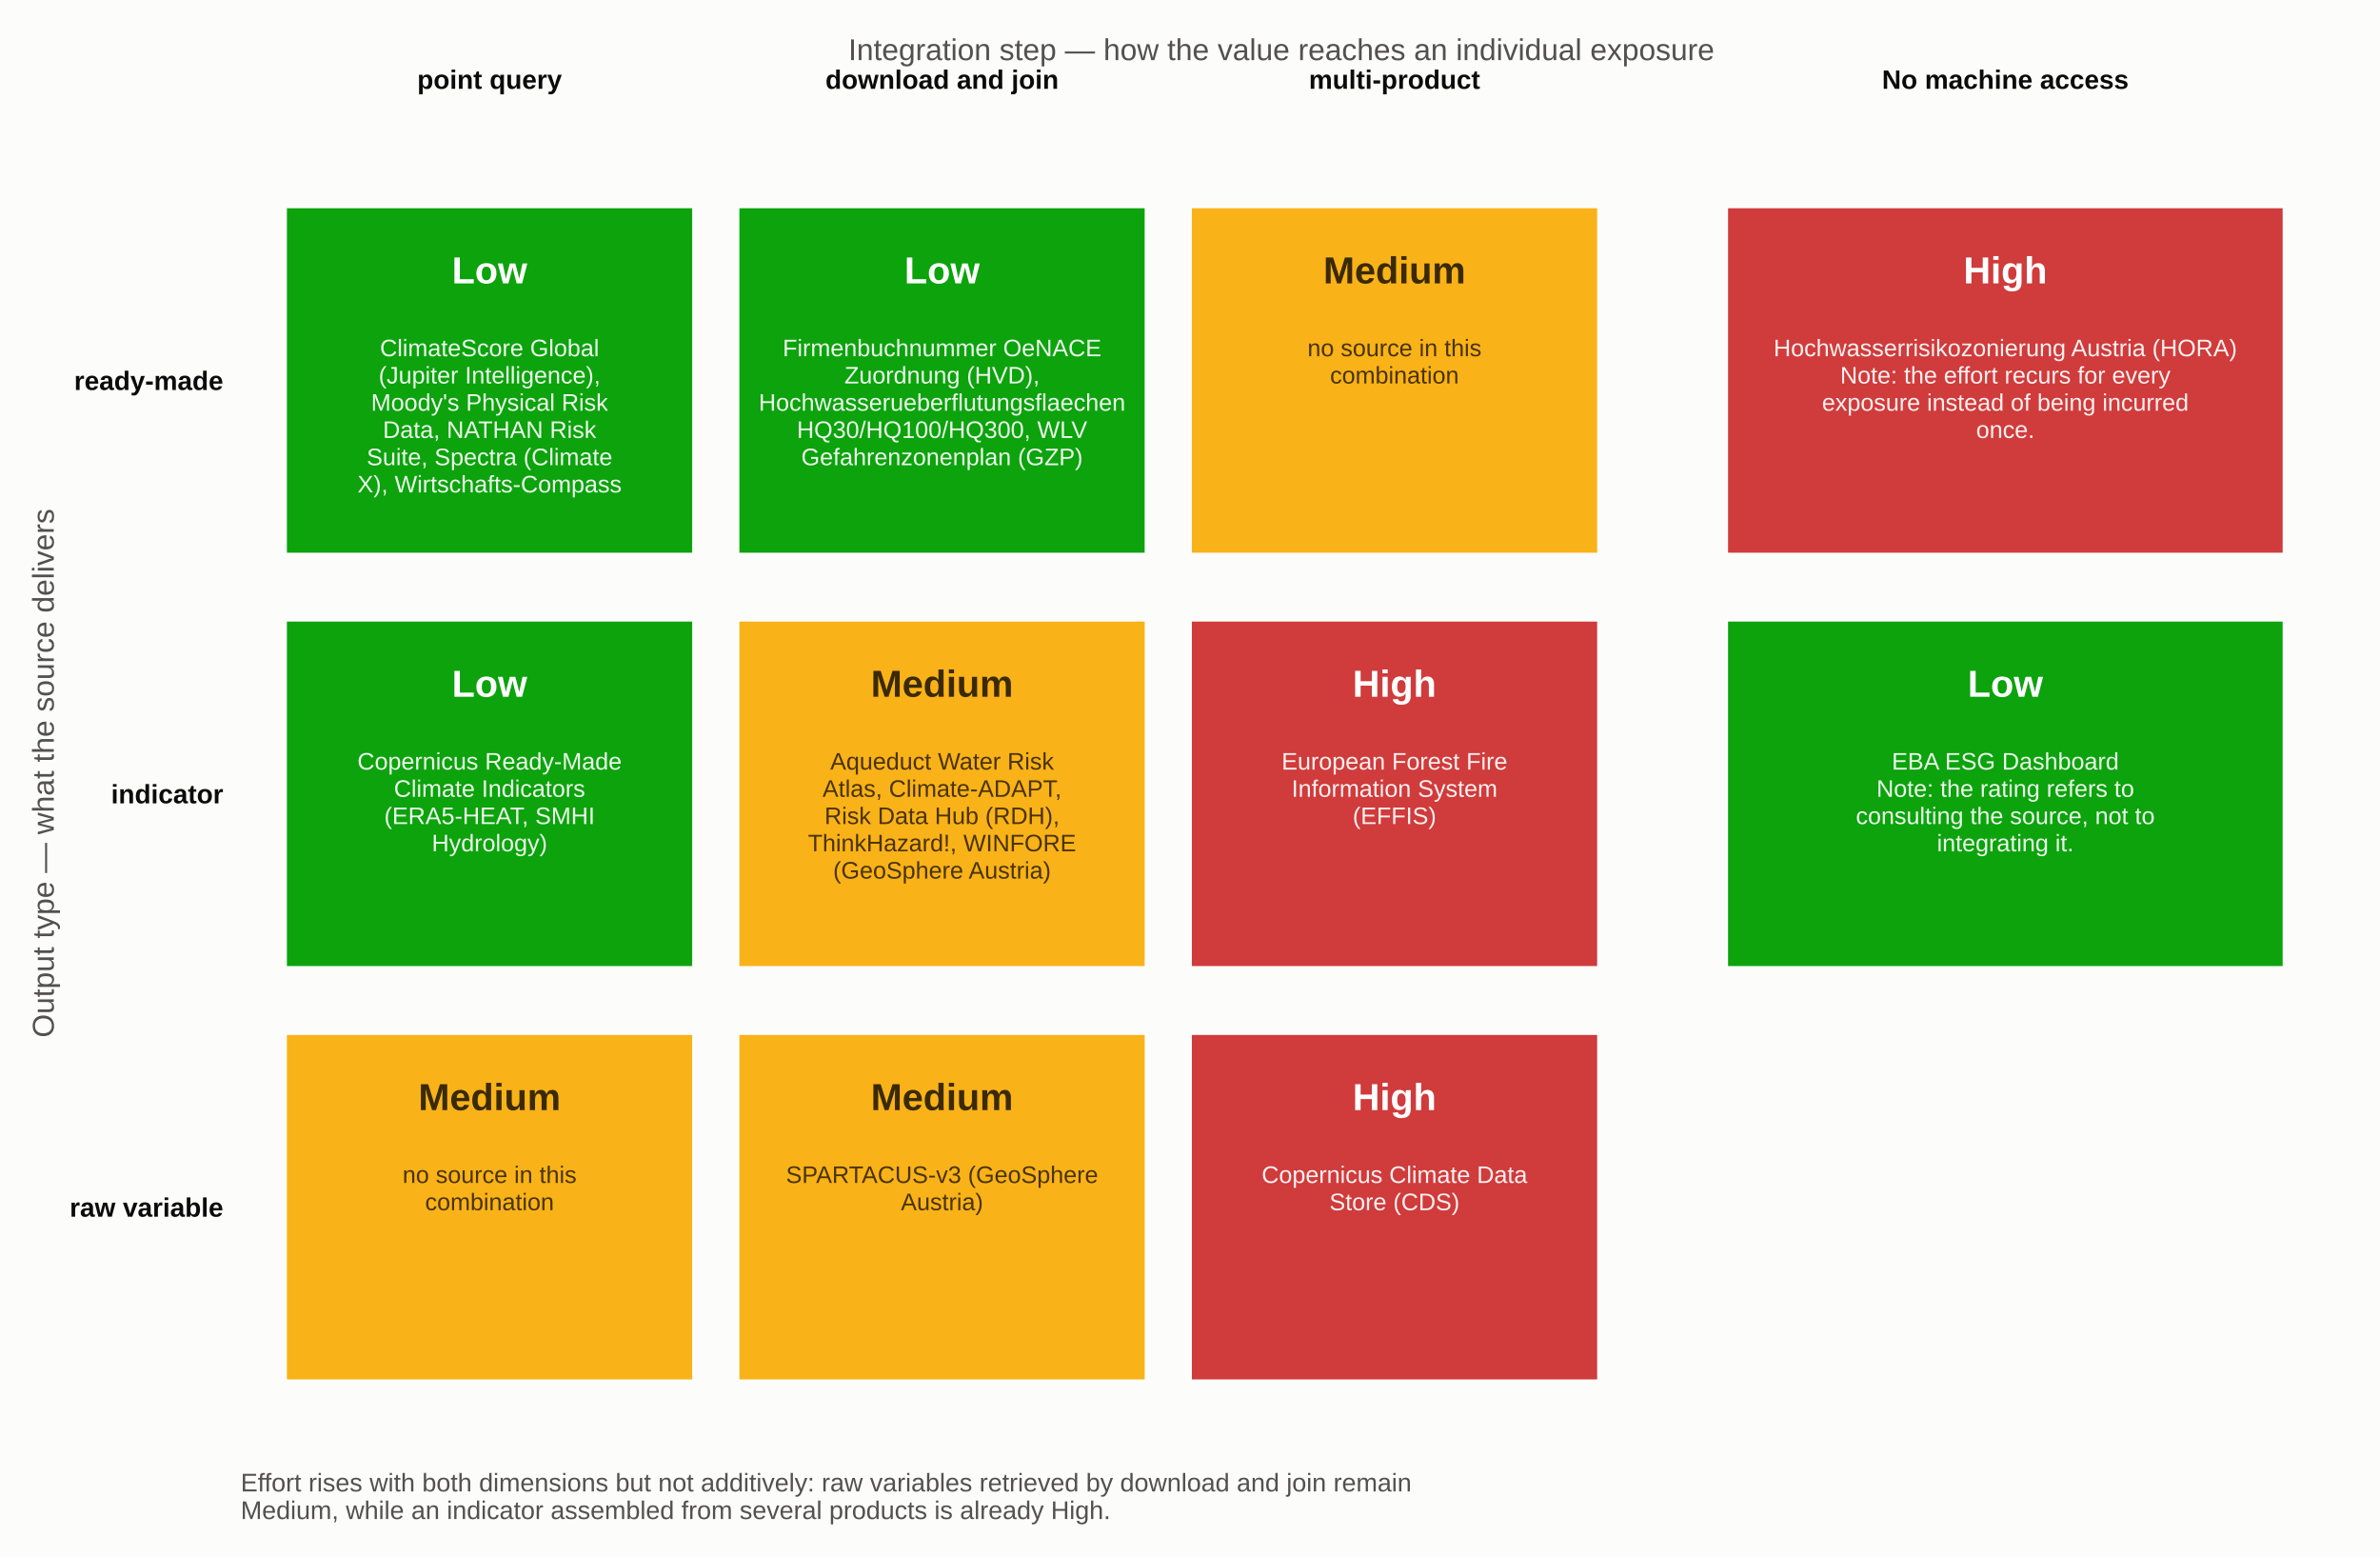
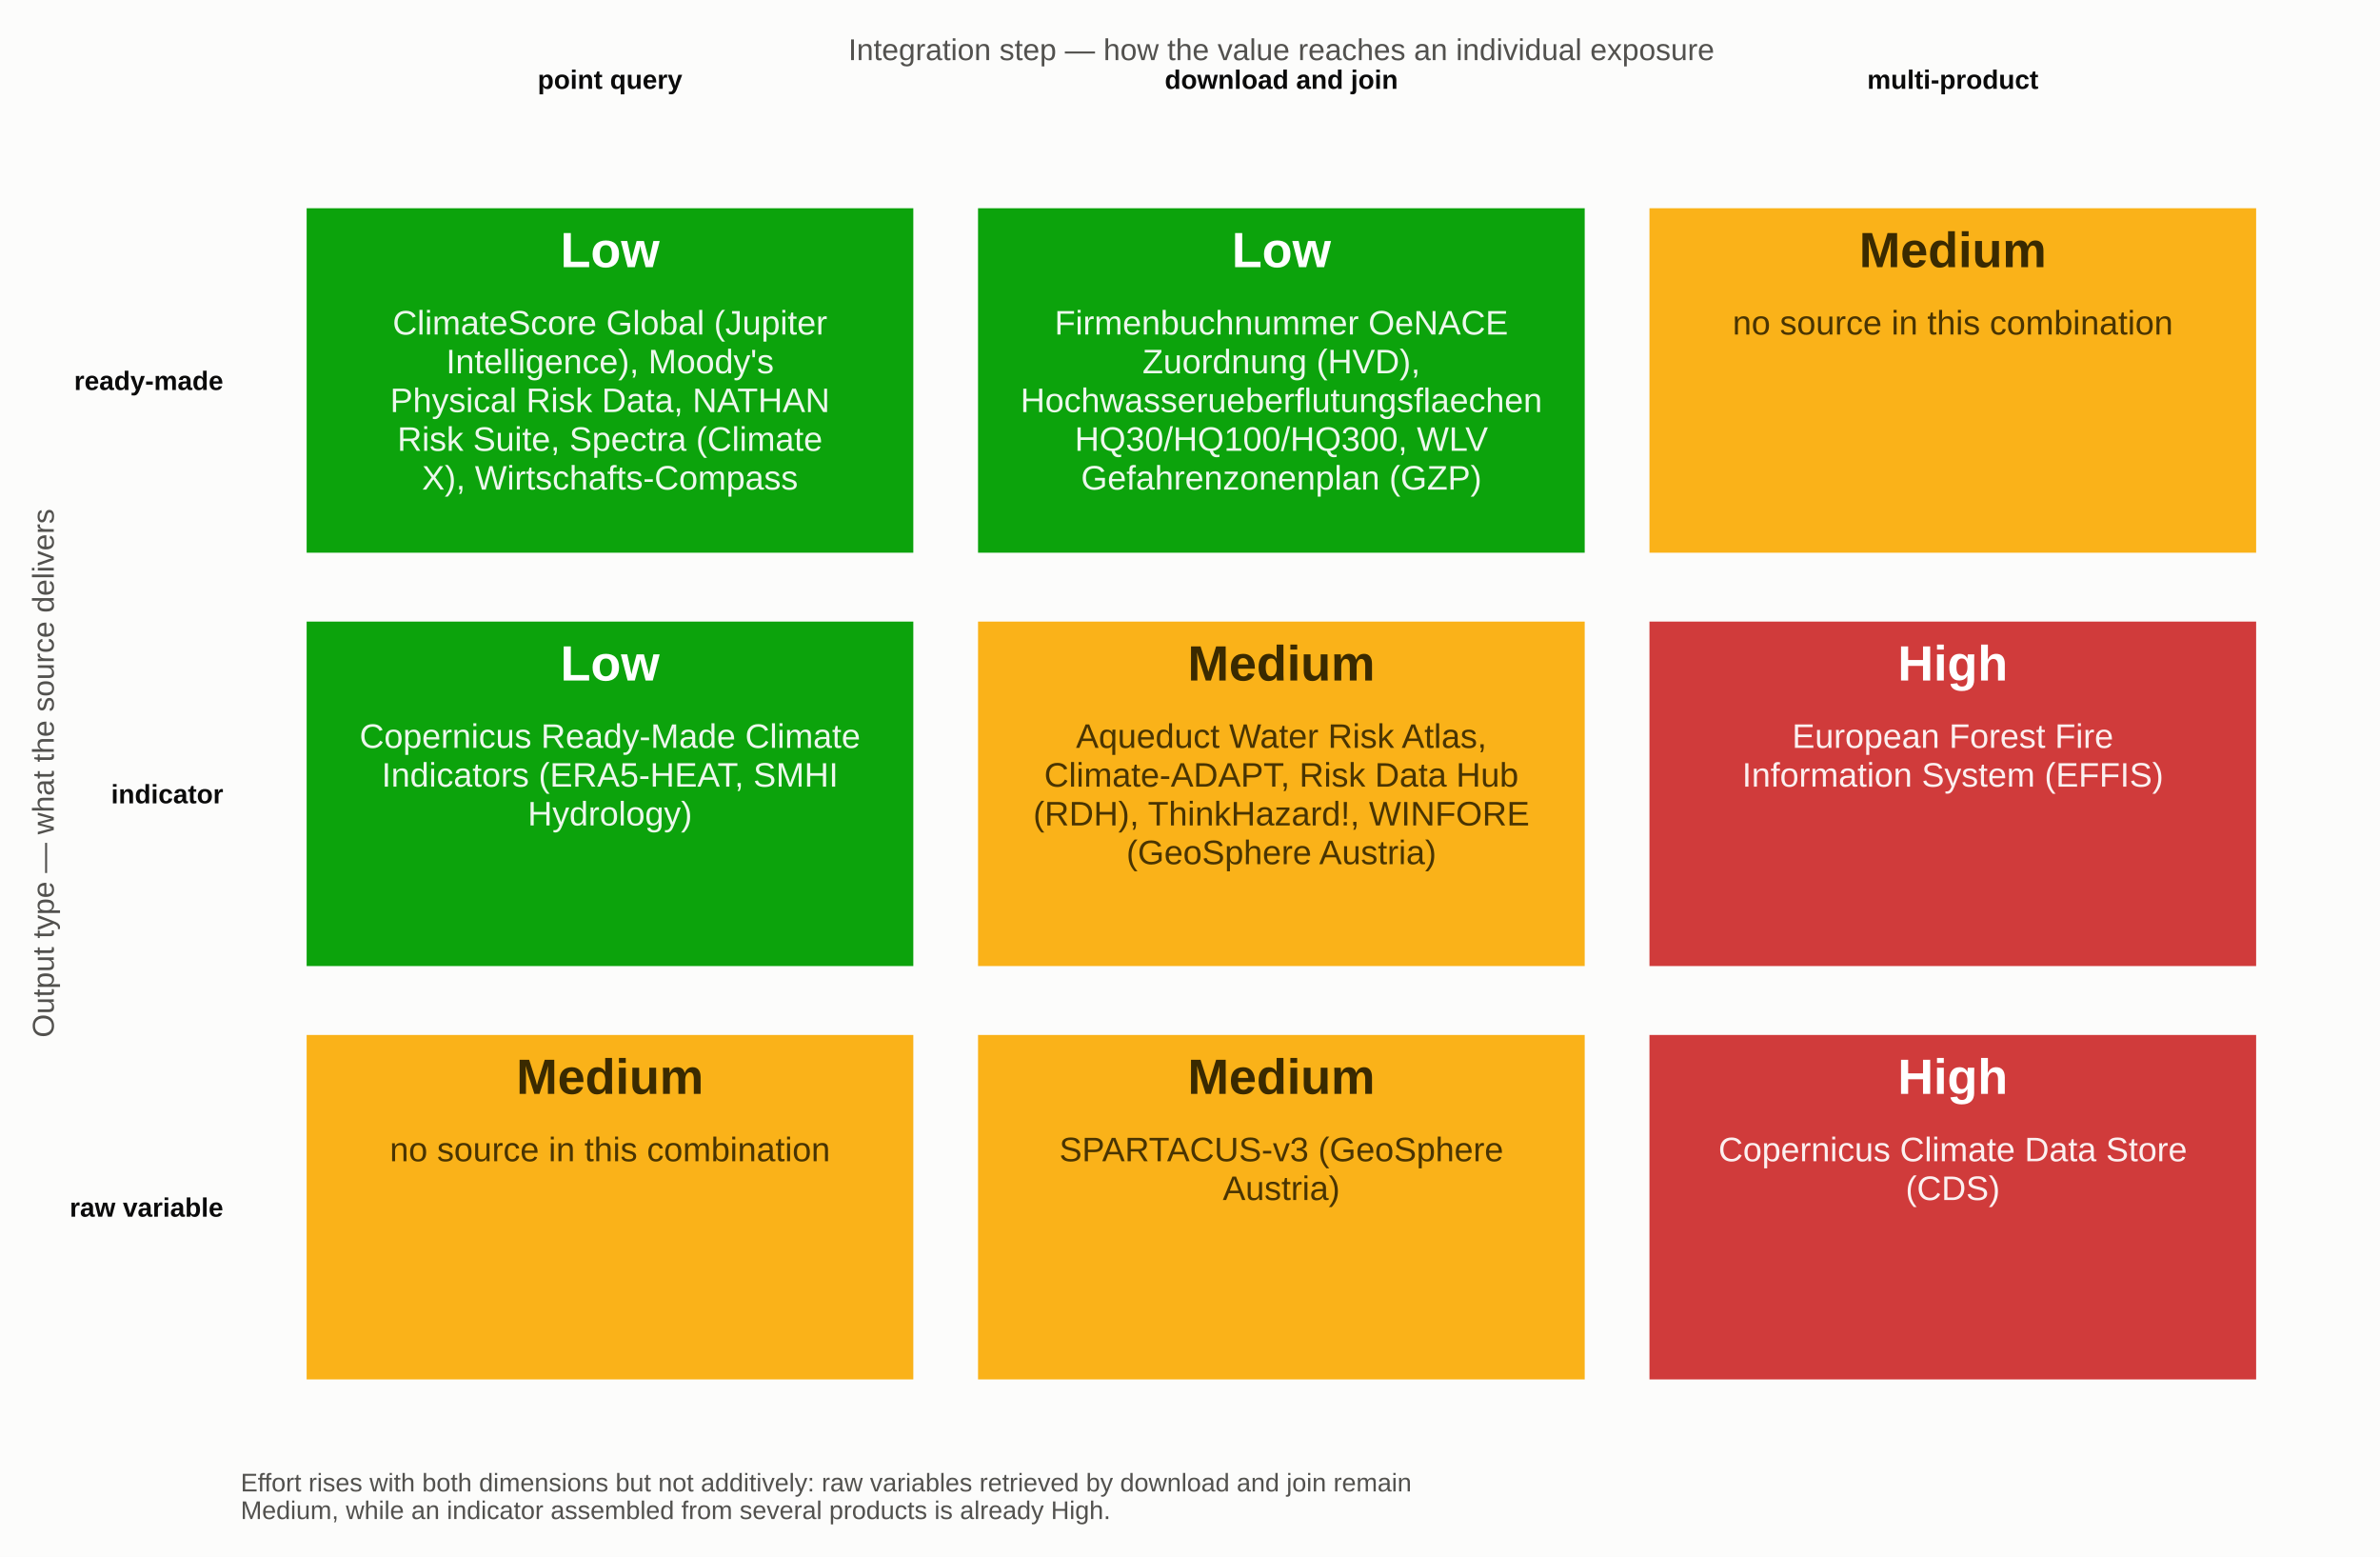
<svg xmlns="http://www.w3.org/2000/svg" width="737.01pt" height="481.89pt" viewBox="0 0 737.01 481.89">
  <g class="svglite">
    <defs>
      <style type="text/css">
    .svglite line, .svglite polyline, .svglite polygon, .svglite path, .svglite rect, .svglite circle {
      fill: none;
      stroke: #000000;
      stroke-linecap: round;
      stroke-linejoin: round;
      stroke-miterlimit: 10.00;
    }
    .svglite text {
      white-space: pre;
    }
    .svglite g.glyphgroup path {
      fill: inherit;
      stroke: none;
    }
  </style>
    </defs>
    <rect width="100%" height="100%" style="stroke: none; fill: #FFFFFF;" />
    <defs>
      <clipPath id="cpMC4wMHw3MzcuMDF8MC4wMHw0ODEuODk=">
        <rect x="0.00" y="0.00" width="737.01" height="481.89" />
      </clipPath>
    </defs>
    <g clip-path="url(#cpMC4wMHw3MzcuMDF8MC4wMHw0ODEuODk=)">
      <rect x="0.00" y="0" width="737.01" height="481.89" style="stroke-width: 1.16; stroke: none; fill: #FCFCFB;" />
      <rect x="74.53" y="34.60" width="644.54" height="409.49" style="stroke-width: 1.16; stroke: none; fill: #FCFCFB;" />
-       <rect x="227.26" y="190.72" width="128.91" height="110.05" style="stroke-width: 3.41; stroke: #FCFCFB; stroke-linecap: butt; stroke-linejoin: miter; fill: #FAB219;" />
-       <rect x="367.38" y="190.72" width="128.91" height="110.05" style="stroke-width: 3.41; stroke: #FCFCFB; stroke-linecap: butt; stroke-linejoin: miter; fill: #D03B3B;" />
-       <rect x="87.14" y="190.72" width="128.91" height="110.05" style="stroke-width: 3.41; stroke: #FCFCFB; stroke-linecap: butt; stroke-linejoin: miter; fill: #0CA30C;" />
-       <rect x="227.26" y="318.69" width="128.91" height="110.05" style="stroke-width: 3.41; stroke: #FCFCFB; stroke-linecap: butt; stroke-linejoin: miter; fill: #FAB219;" />
-       <rect x="367.38" y="318.69" width="128.91" height="110.05" style="stroke-width: 3.41; stroke: #FCFCFB; stroke-linecap: butt; stroke-linejoin: miter; fill: #D03B3B;" />
-       <rect x="87.14" y="318.69" width="128.91" height="110.05" style="stroke-width: 3.41; stroke: #FCFCFB; stroke-linecap: butt; stroke-linejoin: miter; fill: #FAB219;" />
-       <rect x="227.26" y="62.76" width="128.91" height="110.05" style="stroke-width: 3.41; stroke: #FCFCFB; stroke-linecap: butt; stroke-linejoin: miter; fill: #0CA30C;" />
-       <rect x="367.38" y="62.76" width="128.91" height="110.05" style="stroke-width: 3.41; stroke: #FCFCFB; stroke-linecap: butt; stroke-linejoin: miter; fill: #FAB219;" />
-       <rect x="87.14" y="62.76" width="128.91" height="110.05" style="stroke-width: 3.41; stroke: #FCFCFB; stroke-linecap: butt; stroke-linejoin: miter; fill: #0CA30C;" />
-       <rect x="533.42" y="190.72" width="175.15" height="110.05" style="stroke-width: 3.41; stroke: #FCFCFB; stroke-linecap: butt; stroke-linejoin: miter; fill: #0CA30C;" />
-       <rect x="533.42" y="62.76" width="175.15" height="110.05" style="stroke-width: 3.41; stroke: #FCFCFB; stroke-linecap: butt; stroke-linejoin: miter; fill: #D03B3B;" />
-       <text x="291.72" y="215.70" text-anchor="middle" style="font-size: 11.67px; font-weight: bold;fill: #3A2A00; font-family: &quot;Arial&quot;;" textLength="44.03px" lengthAdjust="spacingAndGlyphs">Medium</text>
-       <text x="431.83" y="215.70" text-anchor="middle" style="font-size: 11.67px; font-weight: bold;fill: #FFFFFF; font-family: &quot;Arial&quot;;" textLength="25.91px" lengthAdjust="spacingAndGlyphs">High</text>
-       <text x="151.60" y="215.70" text-anchor="middle" style="font-size: 11.67px; font-weight: bold;fill: #FFFFFF; font-family: &quot;Arial&quot;;" textLength="23.31px" lengthAdjust="spacingAndGlyphs">Low</text>
-       <text x="291.72" y="343.67" text-anchor="middle" style="font-size: 11.67px; font-weight: bold;fill: #3A2A00; font-family: &quot;Arial&quot;;" textLength="44.03px" lengthAdjust="spacingAndGlyphs">Medium</text>
-       <text x="431.83" y="343.67" text-anchor="middle" style="font-size: 11.67px; font-weight: bold;fill: #FFFFFF; font-family: &quot;Arial&quot;;" textLength="25.91px" lengthAdjust="spacingAndGlyphs">High</text>
-       <text x="151.60" y="343.67" text-anchor="middle" style="font-size: 11.67px; font-weight: bold;fill: #3A2A00; font-family: &quot;Arial&quot;;" textLength="44.03px" lengthAdjust="spacingAndGlyphs">Medium</text>
-       <text x="291.72" y="87.74" text-anchor="middle" style="font-size: 11.67px; font-weight: bold;fill: #FFFFFF; font-family: &quot;Arial&quot;;" textLength="23.31px" lengthAdjust="spacingAndGlyphs">Low</text>
-       <text x="431.83" y="87.74" text-anchor="middle" style="font-size: 11.67px; font-weight: bold;fill: #3A2A00; font-family: &quot;Arial&quot;;" textLength="44.03px" lengthAdjust="spacingAndGlyphs">Medium</text>
-       <text x="151.60" y="87.74" text-anchor="middle" style="font-size: 11.67px; font-weight: bold;fill: #FFFFFF; font-family: &quot;Arial&quot;;" textLength="23.31px" lengthAdjust="spacingAndGlyphs">Low</text>
-       <text x="620.99" y="215.70" text-anchor="middle" style="font-size: 11.67px; font-weight: bold;fill: #FFFFFF; font-family: &quot;Arial&quot;;" textLength="23.31px" lengthAdjust="spacingAndGlyphs">Low</text>
-       <text x="620.99" y="87.74" text-anchor="middle" style="font-size: 11.67px; font-weight: bold;fill: #FFFFFF; font-family: &quot;Arial&quot;;" textLength="25.91px" lengthAdjust="spacingAndGlyphs">High</text>
-       <text x="291.72" y="238.24" text-anchor="middle" style="font-size: 7.40px;fill: #3A2A00; fill-opacity: 0.92; font-family: &quot;Arial&quot;;" textLength="69.12px" lengthAdjust="spacingAndGlyphs">Aqueduct Water Risk</text>
-       <text x="291.72" y="246.68" text-anchor="middle" style="font-size: 7.40px;fill: #3A2A00; fill-opacity: 0.92; font-family: &quot;Arial&quot;;" textLength="73.89px" lengthAdjust="spacingAndGlyphs">Atlas, Climate-ADAPT,</text>
-       <text x="291.72" y="255.11" text-anchor="middle" style="font-size: 7.40px;fill: #3A2A00; fill-opacity: 0.92; font-family: &quot;Arial&quot;;" textLength="72.72px" lengthAdjust="spacingAndGlyphs">Risk Data Hub (RDH),</text>
-       <text x="291.72" y="263.54" text-anchor="middle" style="font-size: 7.40px;fill: #3A2A00; fill-opacity: 0.92; font-family: &quot;Arial&quot;;" textLength="82.95px" lengthAdjust="spacingAndGlyphs">ThinkHazard!, WINFORE</text>
-       <text x="291.72" y="271.98" text-anchor="middle" style="font-size: 7.40px;fill: #3A2A00; fill-opacity: 0.92; font-family: &quot;Arial&quot;;" textLength="67.38px" lengthAdjust="spacingAndGlyphs">(GeoSphere Austria)</text>
-       <text x="431.83" y="238.24" text-anchor="middle" style="font-size: 7.40px;fill: #FFFFFF; fill-opacity: 0.92; font-family: &quot;Arial&quot;;" textLength="69.83px" lengthAdjust="spacingAndGlyphs">European Forest Fire</text>
-       <text x="431.83" y="246.68" text-anchor="middle" style="font-size: 7.40px;fill: #FFFFFF; fill-opacity: 0.92; font-family: &quot;Arial&quot;;" textLength="63.64px" lengthAdjust="spacingAndGlyphs">Information System</text>
-       <text x="431.83" y="255.11" text-anchor="middle" style="font-size: 7.40px;fill: #FFFFFF; fill-opacity: 0.92; font-family: &quot;Arial&quot;;" textLength="25.86px" lengthAdjust="spacingAndGlyphs">(EFFIS)</text>
-       <text x="151.60" y="238.24" text-anchor="middle" style="font-size: 7.40px;fill: #FFFFFF; fill-opacity: 0.92; font-family: &quot;Arial&quot;;" textLength="81.78px" lengthAdjust="spacingAndGlyphs">Copernicus Ready-Made</text>
-       <text x="151.60" y="246.68" text-anchor="middle" style="font-size: 7.40px;fill: #FFFFFF; fill-opacity: 0.92; font-family: &quot;Arial&quot;;" textLength="59.14px" lengthAdjust="spacingAndGlyphs">Climate Indicators</text>
-       <text x="151.60" y="255.11" text-anchor="middle" style="font-size: 7.40px;fill: #FFFFFF; fill-opacity: 0.92; font-family: &quot;Arial&quot;;" textLength="65.14px" lengthAdjust="spacingAndGlyphs">(ERA5-HEAT, SMHI</text>
-       <text x="151.60" y="263.54" text-anchor="middle" style="font-size: 7.40px;fill: #FFFFFF; fill-opacity: 0.92; font-family: &quot;Arial&quot;;" textLength="35.77px" lengthAdjust="spacingAndGlyphs">Hydrology)</text>
-       <text x="291.72" y="366.21" text-anchor="middle" style="font-size: 7.40px;fill: #3A2A00; fill-opacity: 0.92; font-family: &quot;Arial&quot;;" textLength="96.52px" lengthAdjust="spacingAndGlyphs">SPARTACUS-v3 (GeoSphere</text>
-       <text x="291.72" y="374.64" text-anchor="middle" style="font-size: 7.40px;fill: #3A2A00; fill-opacity: 0.92; font-family: &quot;Arial&quot;;" textLength="25.47px" lengthAdjust="spacingAndGlyphs">Austria)</text>
-       <text x="431.83" y="366.21" text-anchor="middle" style="font-size: 7.40px;fill: #FFFFFF; fill-opacity: 0.92; font-family: &quot;Arial&quot;;" textLength="82.16px" lengthAdjust="spacingAndGlyphs">Copernicus Climate Data</text>
-       <text x="431.83" y="374.64" text-anchor="middle" style="font-size: 7.40px;fill: #FFFFFF; fill-opacity: 0.92; font-family: &quot;Arial&quot;;" textLength="40.25px" lengthAdjust="spacingAndGlyphs">Store (CDS)</text>
-       <text x="151.60" y="366.21" text-anchor="middle" style="font-size: 7.40px;fill: #3A2A00; fill-opacity: 0.92; font-family: &quot;Arial&quot;;" textLength="53.81px" lengthAdjust="spacingAndGlyphs">no source in this</text>
-       <text x="151.60" y="374.64" text-anchor="middle" style="font-size: 7.40px;fill: #3A2A00; fill-opacity: 0.92; font-family: &quot;Arial&quot;;" textLength="39.84px" lengthAdjust="spacingAndGlyphs">combination</text>
-       <text x="291.72" y="110.28" text-anchor="middle" style="font-size: 7.40px;fill: #FFFFFF; fill-opacity: 0.92; font-family: &quot;Arial&quot;;" textLength="98.58px" lengthAdjust="spacingAndGlyphs">Firmenbuchnummer OeNACE</text>
-       <text x="291.72" y="118.71" text-anchor="middle" style="font-size: 7.40px;fill: #FFFFFF; fill-opacity: 0.92; font-family: &quot;Arial&quot;;" textLength="60.39px" lengthAdjust="spacingAndGlyphs">Zuordnung (HVD),</text>
-       <text x="291.72" y="127.14" text-anchor="middle" style="font-size: 7.40px;fill: #FFFFFF; fill-opacity: 0.92; font-family: &quot;Arial&quot;;" textLength="113.42px" lengthAdjust="spacingAndGlyphs">Hochwasserueberflutungsflaechen</text>
-       <text x="291.72" y="135.58" text-anchor="middle" style="font-size: 7.40px;fill: #FFFFFF; fill-opacity: 0.92; font-family: &quot;Arial&quot;;" textLength="89.80px" lengthAdjust="spacingAndGlyphs">HQ30/HQ100/HQ300, WLV</text>
-       <text x="291.72" y="144.01" text-anchor="middle" style="font-size: 7.40px;fill: #FFFFFF; fill-opacity: 0.92; font-family: &quot;Arial&quot;;" textLength="87.09px" lengthAdjust="spacingAndGlyphs">Gefahrenzonenplan (GZP)</text>
-       <text x="431.83" y="110.28" text-anchor="middle" style="font-size: 7.40px;fill: #3A2A00; fill-opacity: 0.92; font-family: &quot;Arial&quot;;" textLength="53.81px" lengthAdjust="spacingAndGlyphs">no source in this</text>
-       <text x="431.83" y="118.71" text-anchor="middle" style="font-size: 7.40px;fill: #3A2A00; fill-opacity: 0.92; font-family: &quot;Arial&quot;;" textLength="39.84px" lengthAdjust="spacingAndGlyphs">combination</text>
-       <text x="151.60" y="110.28" text-anchor="middle" style="font-size: 7.40px;fill: #FFFFFF; fill-opacity: 0.92; font-family: &quot;Arial&quot;;" textLength="67.77px" lengthAdjust="spacingAndGlyphs">ClimateScore Global</text>
-       <text x="151.60" y="118.71" text-anchor="middle" style="font-size: 7.40px;fill: #FFFFFF; fill-opacity: 0.92; font-family: &quot;Arial&quot;;" textLength="68.59px" lengthAdjust="spacingAndGlyphs">(Jupiter Intelligence),</text>
-       <text x="151.60" y="127.14" text-anchor="middle" style="font-size: 7.40px;fill: #FFFFFF; fill-opacity: 0.92; font-family: &quot;Arial&quot;;" textLength="73.31px" lengthAdjust="spacingAndGlyphs">Moody's Physical Risk</text>
-       <text x="151.60" y="135.58" text-anchor="middle" style="font-size: 7.40px;fill: #FFFFFF; fill-opacity: 0.92; font-family: &quot;Arial&quot;;" textLength="65.98px" lengthAdjust="spacingAndGlyphs">Data, NATHAN Risk</text>
-       <text x="151.60" y="144.01" text-anchor="middle" style="font-size: 7.40px;fill: #FFFFFF; fill-opacity: 0.92; font-family: &quot;Arial&quot;;" textLength="75.95px" lengthAdjust="spacingAndGlyphs">Suite, Spectra (Climate</text>
-       <text x="151.60" y="152.44" text-anchor="middle" style="font-size: 7.40px;fill: #FFFFFF; fill-opacity: 0.92; font-family: &quot;Arial&quot;;" textLength="81.73px" lengthAdjust="spacingAndGlyphs">X), Wirtschafts-Compass</text>
-       <text x="620.99" y="238.24" text-anchor="middle" style="font-size: 7.40px;fill: #FFFFFF; fill-opacity: 0.92; font-family: &quot;Arial&quot;;" textLength="70.22px" lengthAdjust="spacingAndGlyphs">EBA ESG Dashboard</text>
-       <text x="620.99" y="246.68" text-anchor="middle" style="font-size: 7.40px;fill: #FFFFFF; fill-opacity: 0.92; font-family: &quot;Arial&quot;;" textLength="79.66px" lengthAdjust="spacingAndGlyphs">Note: the rating refers to</text>
-       <text x="620.99" y="255.11" text-anchor="middle" style="font-size: 7.40px;fill: #FFFFFF; fill-opacity: 0.92; font-family: &quot;Arial&quot;;" textLength="92.41px" lengthAdjust="spacingAndGlyphs">consulting the source, not to</text>
-       <text x="620.99" y="263.54" text-anchor="middle" style="font-size: 7.40px;fill: #FFFFFF; fill-opacity: 0.92; font-family: &quot;Arial&quot;;" textLength="42.28px" lengthAdjust="spacingAndGlyphs">integrating it.</text>
-       <text x="620.99" y="110.28" text-anchor="middle" style="font-size: 7.40px;fill: #FFFFFF; fill-opacity: 0.92; font-family: &quot;Arial&quot;;" textLength="143.42px" lengthAdjust="spacingAndGlyphs">Hochwasserrisikozonierung Austria (HORA)</text>
-       <text x="620.99" y="118.71" text-anchor="middle" style="font-size: 7.40px;fill: #FFFFFF; fill-opacity: 0.92; font-family: &quot;Arial&quot;;" textLength="102.12px" lengthAdjust="spacingAndGlyphs">Note: the effort recurs for every</text>
-       <text x="620.99" y="127.14" text-anchor="middle" style="font-size: 7.40px;fill: #FFFFFF; fill-opacity: 0.92; font-family: &quot;Arial&quot;;" textLength="113.39px" lengthAdjust="spacingAndGlyphs">exposure instead of being incurred</text>
-       <text x="620.99" y="135.58" text-anchor="middle" style="font-size: 7.40px;fill: #FFFFFF; fill-opacity: 0.92; font-family: &quot;Arial&quot;;" textLength="18.08px" lengthAdjust="spacingAndGlyphs">once.</text>
-       <text x="151.60" y="27.50" text-anchor="middle" style="font-size: 8.23px; font-weight: bold;fill: #0B0B0B; font-family: &quot;Arial&quot;;" textLength="44.73px" lengthAdjust="spacingAndGlyphs">point query</text>
-       <text x="291.72" y="27.50" text-anchor="middle" style="font-size: 8.23px; font-weight: bold;fill: #0B0B0B; font-family: &quot;Arial&quot;;" textLength="72.09px" lengthAdjust="spacingAndGlyphs">download and join</text>
-       <text x="431.83" y="27.50" text-anchor="middle" style="font-size: 8.23px; font-weight: bold;fill: #0B0B0B; font-family: &quot;Arial&quot;;" textLength="52.94px" lengthAdjust="spacingAndGlyphs">multi-product</text>
-       <text x="620.99" y="27.50" text-anchor="middle" style="font-size: 8.23px; font-weight: bold;fill: #0B0B0B; font-family: &quot;Arial&quot;;" textLength="76.34px" lengthAdjust="spacingAndGlyphs">No machine access</text>
+       <rect x="301.16" y="190.72" width="191.28" height="110.05" style="stroke-width: 3.41; stroke: #FCFCFB; stroke-linecap: butt; stroke-linejoin: miter; fill: #FAB219;" />
+       <rect x="509.08" y="190.72" width="191.28" height="110.05" style="stroke-width: 3.41; stroke: #FCFCFB; stroke-linecap: butt; stroke-linejoin: miter; fill: #D03B3B;" />
+       <rect x="93.25" y="190.72" width="191.28" height="110.05" style="stroke-width: 3.41; stroke: #FCFCFB; stroke-linecap: butt; stroke-linejoin: miter; fill: #0CA30C;" />
+       <rect x="301.16" y="318.69" width="191.28" height="110.05" style="stroke-width: 3.41; stroke: #FCFCFB; stroke-linecap: butt; stroke-linejoin: miter; fill: #FAB219;" />
+       <rect x="509.08" y="318.69" width="191.28" height="110.05" style="stroke-width: 3.41; stroke: #FCFCFB; stroke-linecap: butt; stroke-linejoin: miter; fill: #D03B3B;" />
+       <rect x="93.25" y="318.69" width="191.28" height="110.05" style="stroke-width: 3.41; stroke: #FCFCFB; stroke-linecap: butt; stroke-linejoin: miter; fill: #FAB219;" />
+       <rect x="301.16" y="62.76" width="191.28" height="110.05" style="stroke-width: 3.41; stroke: #FCFCFB; stroke-linecap: butt; stroke-linejoin: miter; fill: #0CA30C;" />
+       <rect x="509.08" y="62.76" width="191.28" height="110.05" style="stroke-width: 3.41; stroke: #FCFCFB; stroke-linecap: butt; stroke-linejoin: miter; fill: #FAB219;" />
+       <rect x="93.25" y="62.76" width="191.28" height="110.05" style="stroke-width: 3.41; stroke: #FCFCFB; stroke-linecap: butt; stroke-linejoin: miter; fill: #0CA30C;" />
+       <text x="396.80" y="210.67" text-anchor="middle" style="font-size: 15.36px; font-weight: bold;fill: #3A2A00; font-family: &quot;Arial&quot;;" textLength="58.02px" lengthAdjust="spacingAndGlyphs">Medium</text>
+       <text x="604.72" y="210.67" text-anchor="middle" style="font-size: 15.36px; font-weight: bold;fill: #FFFFFF; font-family: &quot;Arial&quot;;" textLength="34.11px" lengthAdjust="spacingAndGlyphs">High</text>
+       <text x="188.89" y="210.67" text-anchor="middle" style="font-size: 15.36px; font-weight: bold;fill: #FFFFFF; font-family: &quot;Arial&quot;;" textLength="30.70px" lengthAdjust="spacingAndGlyphs">Low</text>
+       <text x="396.80" y="338.64" text-anchor="middle" style="font-size: 15.36px; font-weight: bold;fill: #3A2A00; font-family: &quot;Arial&quot;;" textLength="58.02px" lengthAdjust="spacingAndGlyphs">Medium</text>
+       <text x="604.72" y="338.64" text-anchor="middle" style="font-size: 15.36px; font-weight: bold;fill: #FFFFFF; font-family: &quot;Arial&quot;;" textLength="34.11px" lengthAdjust="spacingAndGlyphs">High</text>
+       <text x="188.89" y="338.64" text-anchor="middle" style="font-size: 15.36px; font-weight: bold;fill: #3A2A00; font-family: &quot;Arial&quot;;" textLength="58.02px" lengthAdjust="spacingAndGlyphs">Medium</text>
+       <text x="396.80" y="82.71" text-anchor="middle" style="font-size: 15.36px; font-weight: bold;fill: #FFFFFF; font-family: &quot;Arial&quot;;" textLength="30.70px" lengthAdjust="spacingAndGlyphs">Low</text>
+       <text x="604.72" y="82.71" text-anchor="middle" style="font-size: 15.36px; font-weight: bold;fill: #3A2A00; font-family: &quot;Arial&quot;;" textLength="58.02px" lengthAdjust="spacingAndGlyphs">Medium</text>
+       <text x="188.89" y="82.71" text-anchor="middle" style="font-size: 15.36px; font-weight: bold;fill: #FFFFFF; font-family: &quot;Arial&quot;;" textLength="30.70px" lengthAdjust="spacingAndGlyphs">Low</text>
+       <text x="396.80" y="231.52" text-anchor="middle" style="font-size: 10.53px;fill: #3A2A00; fill-opacity: 0.92; font-family: &quot;Arial&quot;;" textLength="127.03px" lengthAdjust="spacingAndGlyphs">Aqueduct Water Risk Atlas,</text>
+       <text x="396.80" y="243.53" text-anchor="middle" style="font-size: 10.53px;fill: #3A2A00; fill-opacity: 0.92; font-family: &quot;Arial&quot;;" textLength="146.69px" lengthAdjust="spacingAndGlyphs">Climate-ADAPT, Risk Data Hub</text>
+       <text x="396.80" y="255.53" text-anchor="middle" style="font-size: 10.53px;fill: #3A2A00; fill-opacity: 0.92; font-family: &quot;Arial&quot;;" textLength="153.45px" lengthAdjust="spacingAndGlyphs">(RDH), ThinkHazard!, WINFORE</text>
+       <text x="396.80" y="267.53" text-anchor="middle" style="font-size: 10.53px;fill: #3A2A00; fill-opacity: 0.92; font-family: &quot;Arial&quot;;" textLength="95.83px" lengthAdjust="spacingAndGlyphs">(GeoSphere Austria)</text>
+       <text x="604.72" y="231.52" text-anchor="middle" style="font-size: 10.53px;fill: #FFFFFF; fill-opacity: 0.92; font-family: &quot;Arial&quot;;" textLength="99.33px" lengthAdjust="spacingAndGlyphs">European Forest Fire</text>
+       <text x="604.72" y="243.53" text-anchor="middle" style="font-size: 10.53px;fill: #FFFFFF; fill-opacity: 0.92; font-family: &quot;Arial&quot;;" textLength="130.31px" lengthAdjust="spacingAndGlyphs">Information System (EFFIS)</text>
+       <text x="188.89" y="231.52" text-anchor="middle" style="font-size: 10.53px;fill: #FFFFFF; fill-opacity: 0.92; font-family: &quot;Arial&quot;;" textLength="154.88px" lengthAdjust="spacingAndGlyphs">Copernicus Ready-Made Climate</text>
+       <text x="188.89" y="243.53" text-anchor="middle" style="font-size: 10.53px;fill: #FFFFFF; fill-opacity: 0.92; font-family: &quot;Arial&quot;;" textLength="141.22px" lengthAdjust="spacingAndGlyphs">Indicators (ERA5-HEAT, SMHI</text>
+       <text x="188.89" y="255.53" text-anchor="middle" style="font-size: 10.53px;fill: #FFFFFF; fill-opacity: 0.92; font-family: &quot;Arial&quot;;" textLength="50.84px" lengthAdjust="spacingAndGlyphs">Hydrology)</text>
+       <text x="396.80" y="359.49" text-anchor="middle" style="font-size: 10.53px;fill: #3A2A00; fill-opacity: 0.92; font-family: &quot;Arial&quot;;" textLength="137.31px" lengthAdjust="spacingAndGlyphs">SPARTACUS-v3 (GeoSphere</text>
+       <text x="396.80" y="371.49" text-anchor="middle" style="font-size: 10.53px;fill: #3A2A00; fill-opacity: 0.92; font-family: &quot;Arial&quot;;" textLength="36.23px" lengthAdjust="spacingAndGlyphs">Austria)</text>
+       <text x="604.72" y="359.49" text-anchor="middle" style="font-size: 10.53px;fill: #FFFFFF; fill-opacity: 0.92; font-family: &quot;Arial&quot;;" textLength="144.94px" lengthAdjust="spacingAndGlyphs">Copernicus Climate Data Store</text>
+       <text x="604.72" y="371.49" text-anchor="middle" style="font-size: 10.53px;fill: #FFFFFF; fill-opacity: 0.92; font-family: &quot;Arial&quot;;" textLength="29.20px" lengthAdjust="spacingAndGlyphs">(CDS)</text>
+       <text x="188.89" y="359.49" text-anchor="middle" style="font-size: 10.53px;fill: #3A2A00; fill-opacity: 0.92; font-family: &quot;Arial&quot;;" textLength="136.20px" lengthAdjust="spacingAndGlyphs">no source in this combination</text>
+       <text x="396.80" y="103.56" text-anchor="middle" style="font-size: 10.53px;fill: #FFFFFF; fill-opacity: 0.92; font-family: &quot;Arial&quot;;" textLength="140.23px" lengthAdjust="spacingAndGlyphs">Firmenbuchnummer OeNACE</text>
+       <text x="396.80" y="115.56" text-anchor="middle" style="font-size: 10.53px;fill: #FFFFFF; fill-opacity: 0.92; font-family: &quot;Arial&quot;;" textLength="85.88px" lengthAdjust="spacingAndGlyphs">Zuordnung (HVD),</text>
+       <text x="396.80" y="127.56" text-anchor="middle" style="font-size: 10.53px;fill: #FFFFFF; fill-opacity: 0.92; font-family: &quot;Arial&quot;;" textLength="161.31px" lengthAdjust="spacingAndGlyphs">Hochwasserueberflutungsflaechen</text>
+       <text x="396.80" y="139.56" text-anchor="middle" style="font-size: 10.53px;fill: #FFFFFF; fill-opacity: 0.92; font-family: &quot;Arial&quot;;" textLength="127.73px" lengthAdjust="spacingAndGlyphs">HQ30/HQ100/HQ300, WLV</text>
+       <text x="396.80" y="151.56" text-anchor="middle" style="font-size: 10.53px;fill: #FFFFFF; fill-opacity: 0.92; font-family: &quot;Arial&quot;;" textLength="123.86px" lengthAdjust="spacingAndGlyphs">Gefahrenzonenplan (GZP)</text>
+       <text x="604.72" y="103.56" text-anchor="middle" style="font-size: 10.53px;fill: #3A2A00; fill-opacity: 0.92; font-family: &quot;Arial&quot;;" textLength="136.20px" lengthAdjust="spacingAndGlyphs">no source in this combination</text>
+       <text x="188.89" y="103.56" text-anchor="middle" style="font-size: 10.53px;fill: #FFFFFF; fill-opacity: 0.92; font-family: &quot;Arial&quot;;" textLength="134.42px" lengthAdjust="spacingAndGlyphs">ClimateScore Global (Jupiter</text>
+       <text x="188.89" y="115.56" text-anchor="middle" style="font-size: 10.53px;fill: #FFFFFF; fill-opacity: 0.92; font-family: &quot;Arial&quot;;" textLength="101.38px" lengthAdjust="spacingAndGlyphs">Intelligence), Moody's</text>
+       <text x="188.89" y="127.56" text-anchor="middle" style="font-size: 10.53px;fill: #FFFFFF; fill-opacity: 0.92; font-family: &quot;Arial&quot;;" textLength="136.00px" lengthAdjust="spacingAndGlyphs">Physical Risk Data, NATHAN</text>
+       <text x="188.89" y="139.56" text-anchor="middle" style="font-size: 10.53px;fill: #FFFFFF; fill-opacity: 0.92; font-family: &quot;Arial&quot;;" textLength="131.52px" lengthAdjust="spacingAndGlyphs">Risk Suite, Spectra (Climate</text>
+       <text x="188.89" y="151.56" text-anchor="middle" style="font-size: 10.53px;fill: #FFFFFF; fill-opacity: 0.92; font-family: &quot;Arial&quot;;" textLength="116.30px" lengthAdjust="spacingAndGlyphs">X), Wirtschafts-Compass</text>
+       <text x="188.89" y="27.50" text-anchor="middle" style="font-size: 8.23px; font-weight: bold;fill: #0B0B0B; font-family: &quot;Arial&quot;;" textLength="44.73px" lengthAdjust="spacingAndGlyphs">point query</text>
+       <text x="396.80" y="27.50" text-anchor="middle" style="font-size: 8.23px; font-weight: bold;fill: #0B0B0B; font-family: &quot;Arial&quot;;" textLength="72.09px" lengthAdjust="spacingAndGlyphs">download and join</text>
+       <text x="604.72" y="27.50" text-anchor="middle" style="font-size: 8.23px; font-weight: bold;fill: #0B0B0B; font-family: &quot;Arial&quot;;" textLength="52.94px" lengthAdjust="spacingAndGlyphs">multi-product</text>
      <text x="69.15" y="120.73" text-anchor="end" style="font-size: 8.23px; font-weight: bold;fill: #0B0B0B; font-family: &quot;Arial&quot;;" textLength="46.17px" lengthAdjust="spacingAndGlyphs">ready-made</text>
      <text x="69.15" y="248.69" text-anchor="end" style="font-size: 8.23px; font-weight: bold;fill: #0B0B0B; font-family: &quot;Arial&quot;;" textLength="34.70px" lengthAdjust="spacingAndGlyphs">indicator</text>
      <text x="69.15" y="376.66" text-anchor="end" style="font-size: 8.23px; font-weight: bold;fill: #0B0B0B; font-family: &quot;Arial&quot;;" textLength="47.55px" lengthAdjust="spacingAndGlyphs">raw variable</text>
      <text x="396.80" y="18.62" text-anchor="middle" style="font-size: 9.35px;fill: #52514E; font-family: &quot;Arial&quot;;" textLength="268.20px" lengthAdjust="spacingAndGlyphs">Integration step — how the value reaches an individual exposure</text>
      <text transform="translate(16.65,239.35) rotate(-90)" text-anchor="middle" style="font-size: 9.35px;fill: #52514E; font-family: &quot;Arial&quot;;" textLength="163.67px" lengthAdjust="spacingAndGlyphs">Output type — what the source delivers</text>
      <text x="74.53" y="461.71" style="font-size: 7.92px;fill: #52514E; font-family: &quot;Arial&quot;;" textLength="361.81px" lengthAdjust="spacingAndGlyphs">Effort rises with both dimensions but not additively: raw variables retrieved by download and join remain</text>
      <text x="74.53" y="470.26" style="font-size: 7.92px;fill: #52514E; font-family: &quot;Arial&quot;;" textLength="268.83px" lengthAdjust="spacingAndGlyphs">Medium, while an indicator assembled from several products is already High.</text>
    </g>
  </g>
</svg>
